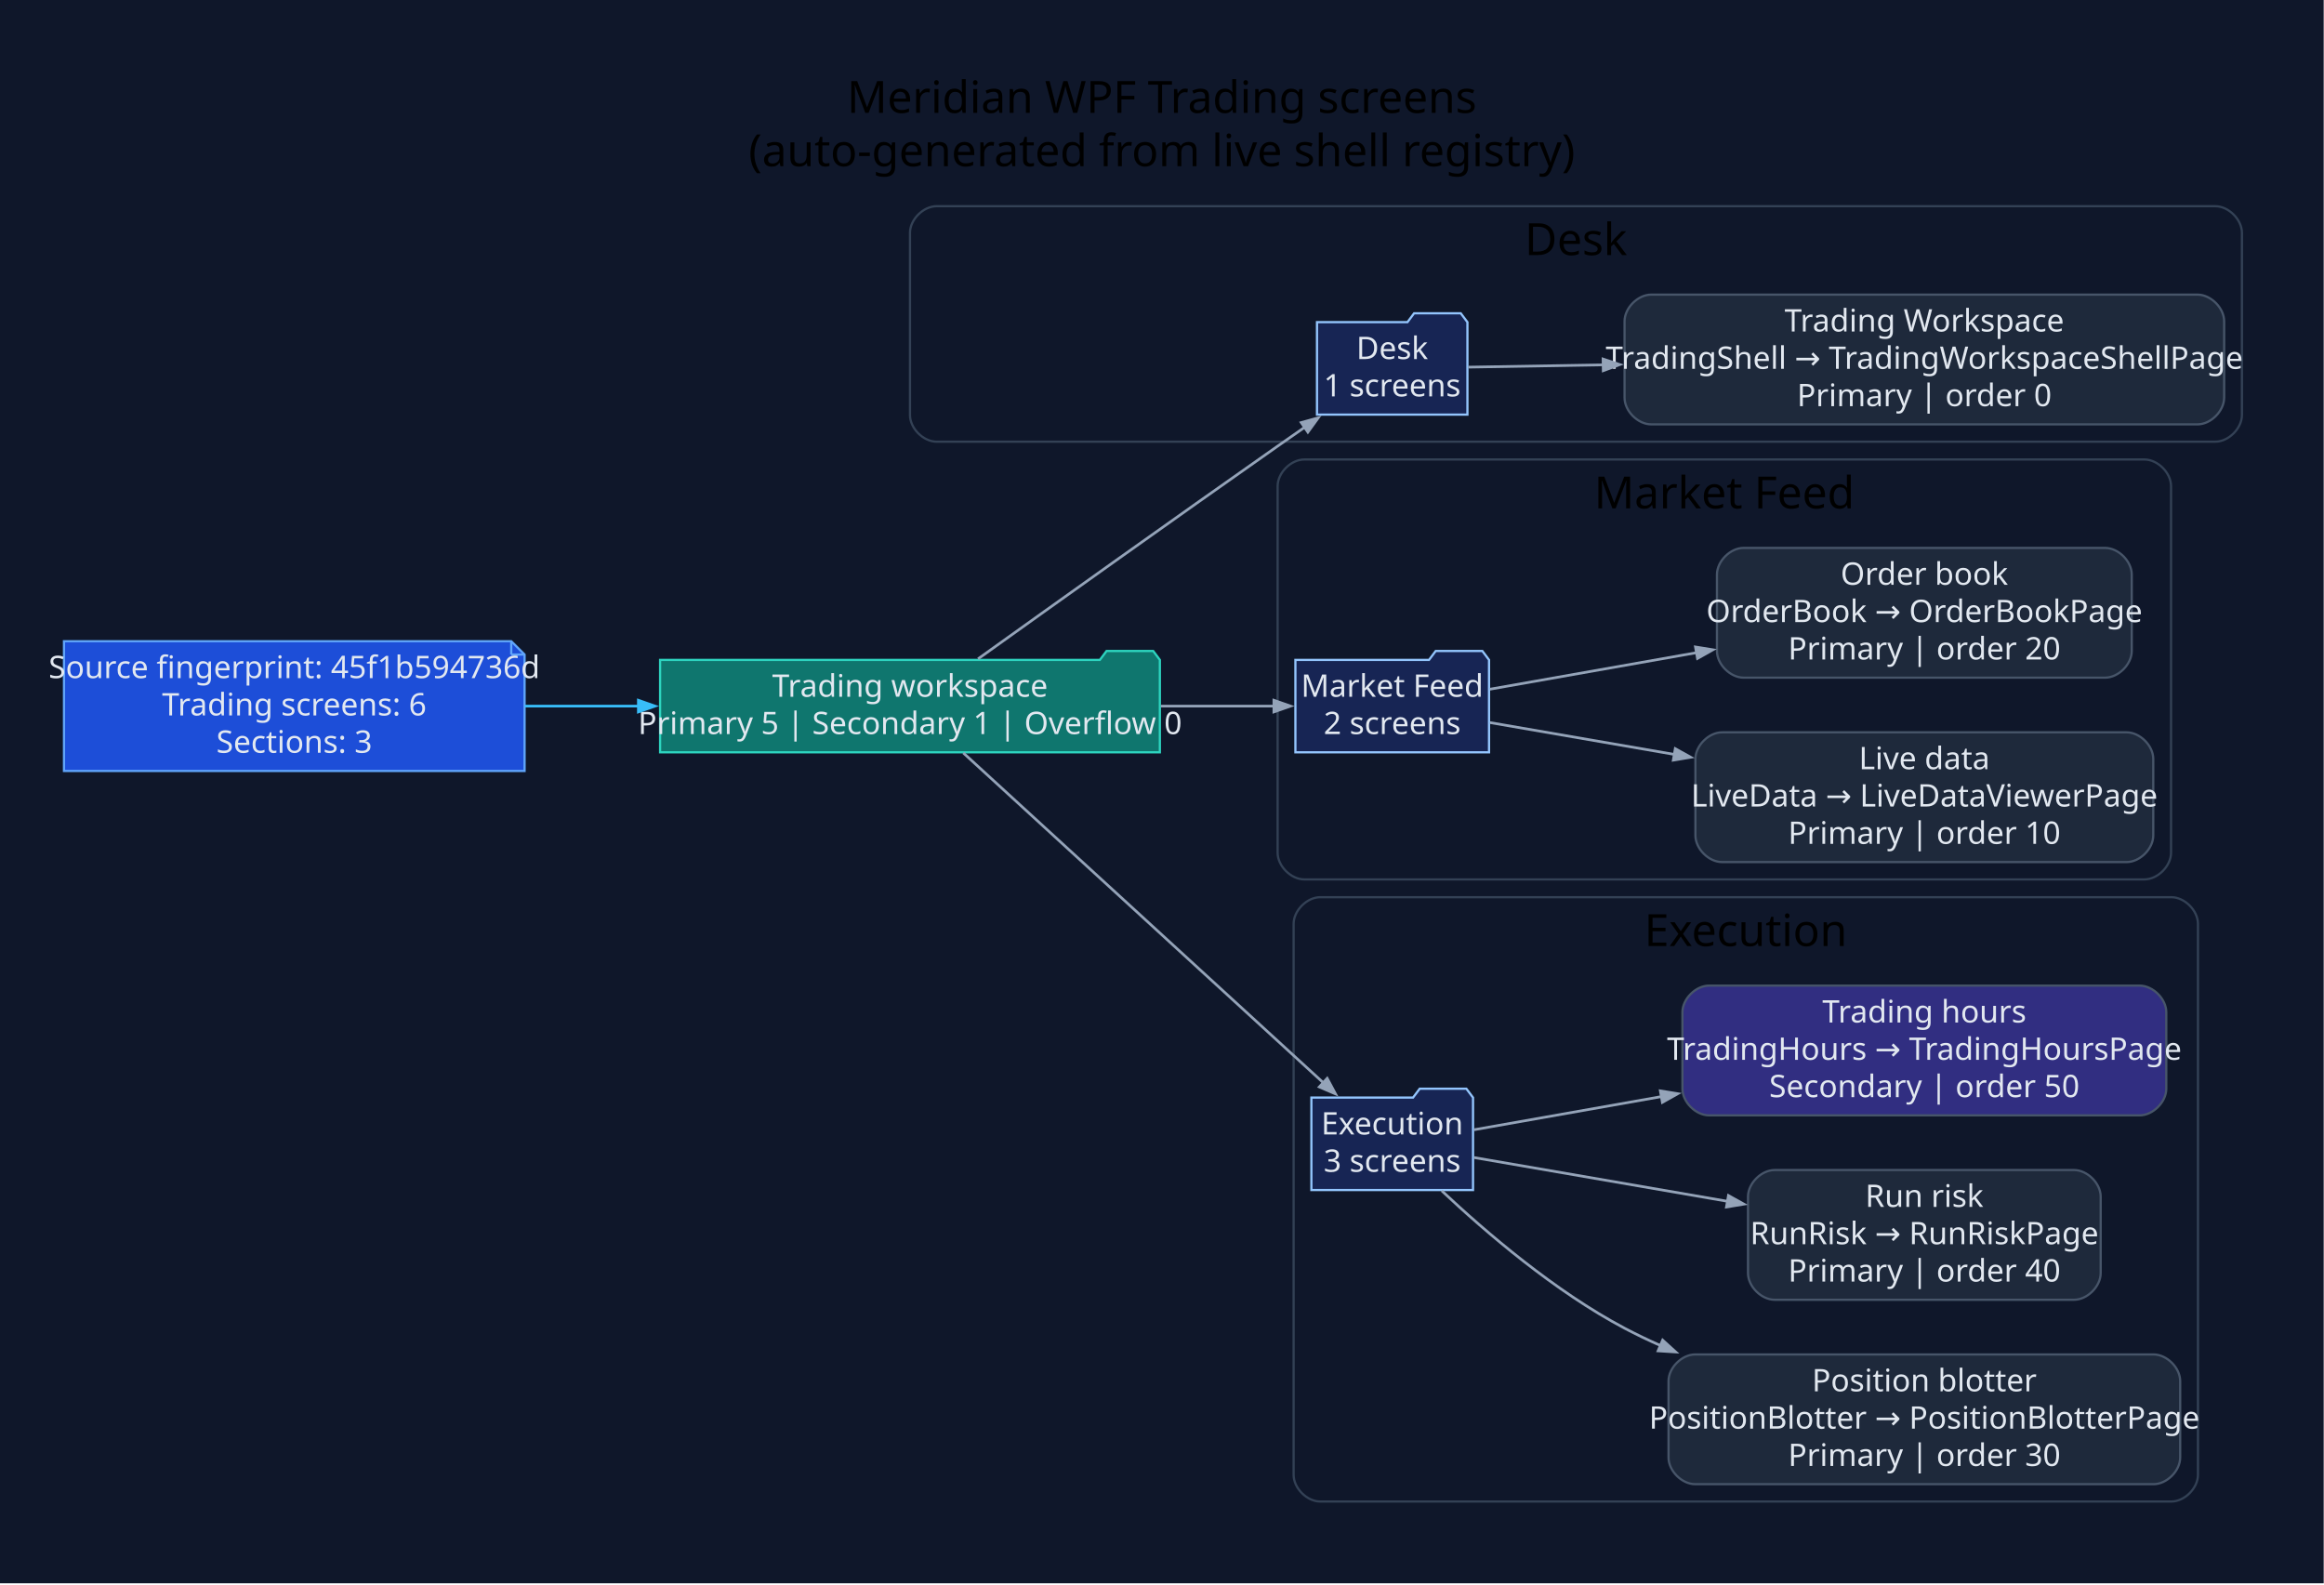
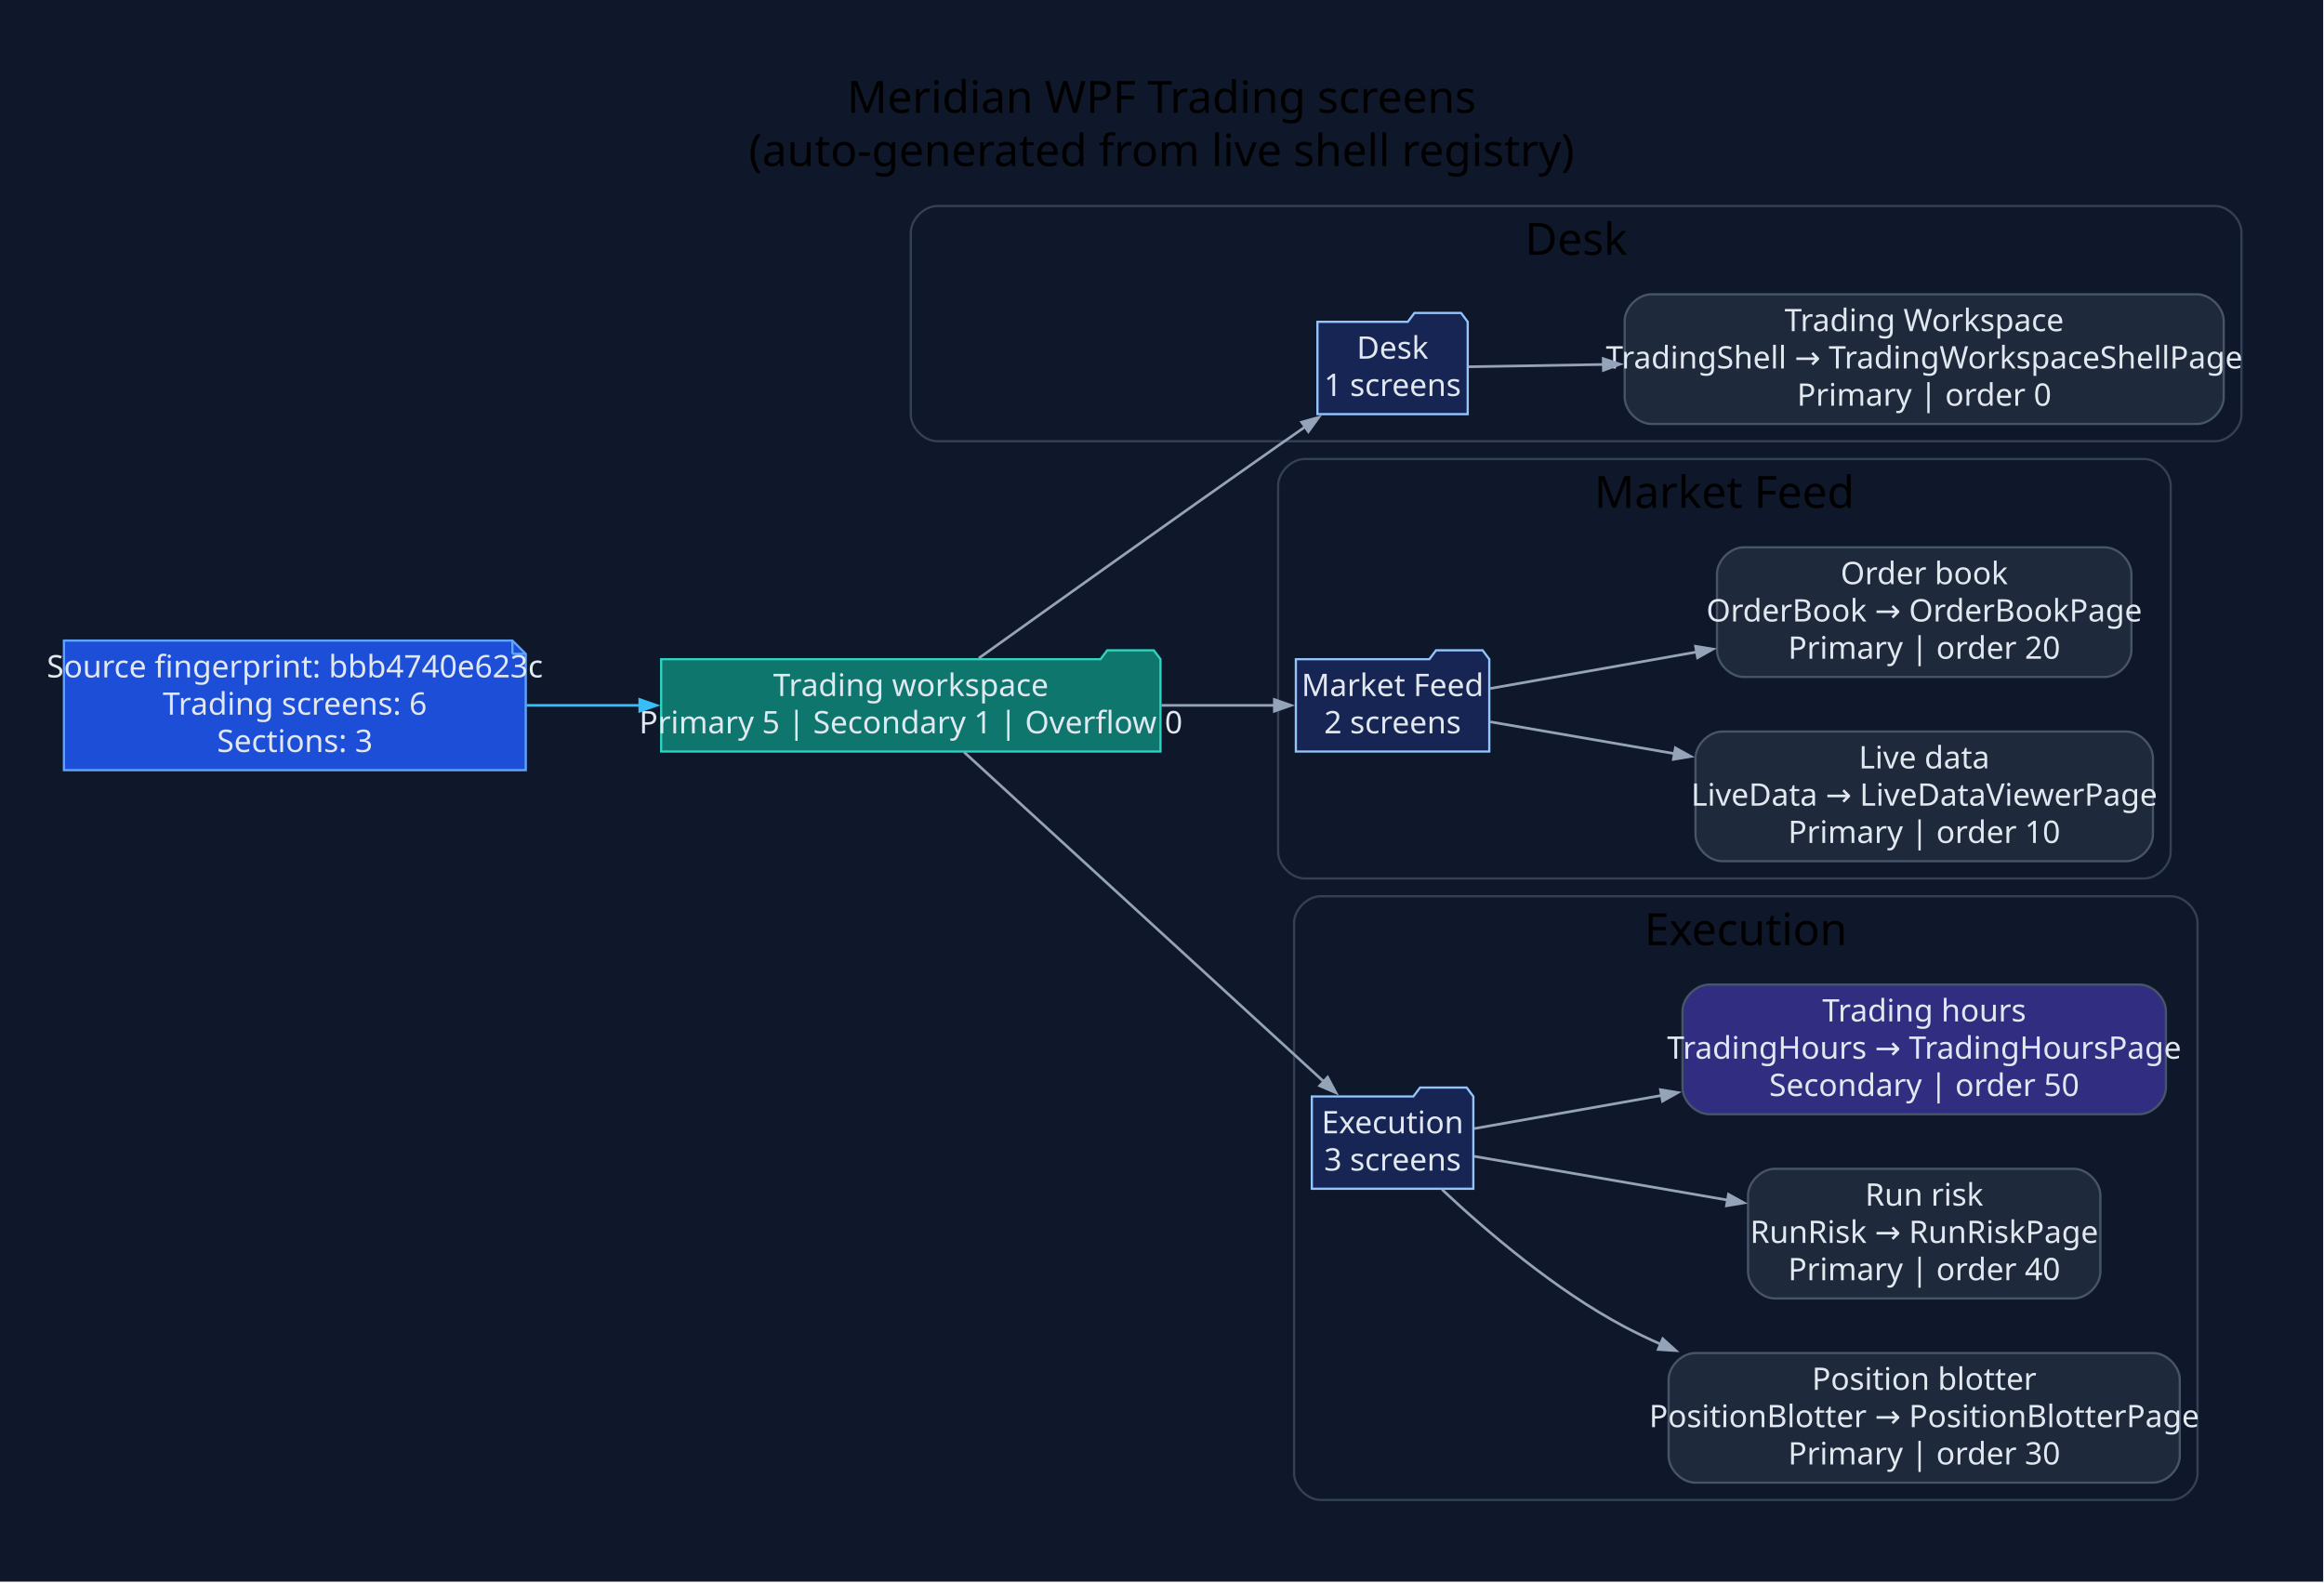
- <svg xmlns="http://www.w3.org/2000/svg" width="1046pt" height="713pt" viewBox="0.00 0.00 1046.00 713.00">
+ <svg xmlns="http://www.w3.org/2000/svg" width="1047pt" height="713pt" viewBox="0.00 0.00 1047.00 713.00">
  <g id="graph0" class="graph" transform="scale(1 1) rotate(0) translate(28.8 683.8)">
-     <polygon fill="#0f172a" stroke="none" points="-28.8,28.8 -28.8,-683.8 1017.06,-683.8 1017.06,28.8 -28.8,28.8" />
-     <text xml:space="preserve" text-anchor="middle" x="494.13" y="-633" font-family="Segoe UI" font-size="20.00">Meridian WPF Trading screens</text>
-     <text xml:space="preserve" text-anchor="middle" x="494.13" y="-609" font-family="Segoe UI" font-size="20.00">(auto-generated from live shell registry)</text>
+     <polygon fill="#0f172a" stroke="none" points="-28.8,28.8 -28.8,-683.8 1017.82,-683.8 1017.82,28.8 -28.8,28.8" />
+     <text xml:space="preserve" text-anchor="middle" x="494.51" y="-633" font-family="Segoe UI" font-size="20.00">Meridian WPF Trading screens</text>
+     <text xml:space="preserve" text-anchor="middle" x="494.51" y="-609" font-family="Segoe UI" font-size="20.00">(auto-generated from live shell registry)</text>
    <g id="clust1" class="cluster">
-       <path fill="#0f172a" stroke="#334155" d="M392.77,-485C392.77,-485 968.26,-485 968.26,-485 974.26,-485 980.26,-491 980.26,-497 980.26,-497 980.26,-579 980.26,-579 980.26,-585 974.26,-591 968.26,-591 968.26,-591 392.77,-591 392.77,-591 386.77,-591 380.77,-585 380.77,-579 380.77,-579 380.77,-497 380.77,-497 380.77,-491 386.77,-485 392.77,-485" />
-       <text xml:space="preserve" text-anchor="middle" x="680.51" y="-569" font-family="Segoe UI" font-size="20.00">Desk</text>
+       <path fill="#0f172a" stroke="#334155" d="M393.54,-485C393.54,-485 969.02,-485 969.02,-485 975.02,-485 981.02,-491 981.02,-497 981.02,-497 981.02,-579 981.02,-579 981.02,-585 975.02,-591 969.02,-591 969.02,-591 393.54,-591 393.54,-591 387.54,-591 381.54,-585 381.54,-579 381.54,-579 381.54,-497 381.54,-497 381.54,-491 387.54,-485 393.54,-485" />
+       <text xml:space="preserve" text-anchor="middle" x="681.28" y="-569" font-family="Segoe UI" font-size="20.00">Desk</text>
    </g>
    <g id="clust2" class="cluster">
-       <path fill="#0f172a" stroke="#334155" d="M558.24,-288C558.24,-288 936.36,-288 936.36,-288 942.36,-288 948.36,-294 948.36,-300 948.36,-300 948.36,-465 948.36,-465 948.36,-471 942.36,-477 936.36,-477 936.36,-477 558.24,-477 558.24,-477 552.24,-477 546.24,-471 546.24,-465 546.24,-465 546.24,-300 546.24,-300 546.24,-294 552.24,-288 558.24,-288" />
-       <text xml:space="preserve" text-anchor="middle" x="747.3" y="-455" font-family="Segoe UI" font-size="20.00">Market Feed</text>
+       <path fill="#0f172a" stroke="#334155" d="M559.01,-288C559.01,-288 937.13,-288 937.13,-288 943.13,-288 949.13,-294 949.13,-300 949.13,-300 949.13,-465 949.13,-465 949.13,-471 943.13,-477 937.13,-477 937.13,-477 559.01,-477 559.01,-477 553.01,-477 547.01,-471 547.01,-465 547.01,-465 547.01,-300 547.01,-300 547.01,-294 553.01,-288 559.01,-288" />
+       <text xml:space="preserve" text-anchor="middle" x="748.07" y="-455" font-family="Segoe UI" font-size="20.00">Market Feed</text>
    </g>
    <g id="clust3" class="cluster">
-       <path fill="#0f172a" stroke="#334155" d="M565.44,-8C565.44,-8 948.47,-8 948.47,-8 954.47,-8 960.47,-14 960.47,-20 960.47,-20 960.47,-268 960.47,-268 960.47,-274 954.47,-280 948.47,-280 948.47,-280 565.44,-280 565.44,-280 559.44,-280 553.44,-274 553.44,-268 553.44,-268 553.44,-20 553.44,-20 553.44,-14 559.44,-8 565.44,-8" />
-       <text xml:space="preserve" text-anchor="middle" x="756.95" y="-258" font-family="Segoe UI" font-size="20.00">Execution</text>
+       <path fill="#0f172a" stroke="#334155" d="M566.2,-8C566.2,-8 949.23,-8 949.23,-8 955.23,-8 961.23,-14 961.23,-20 961.23,-20 961.23,-268 961.23,-268 961.23,-274 955.23,-280 949.23,-280 949.23,-280 566.2,-280 566.2,-280 560.2,-280 554.2,-274 554.2,-268 554.2,-268 554.2,-20 554.2,-20 554.2,-14 560.2,-8 566.2,-8" />
+       <text xml:space="preserve" text-anchor="middle" x="757.72" y="-258" font-family="Segoe UI" font-size="20.00">Execution</text>
    </g>
    <g id="node1" class="node">
-       <polygon fill="#1d4ed8" stroke="#60a5fa" points="201.3,-395.2 0,-395.2 0,-336.8 207.3,-336.8 207.3,-389.2 201.3,-395.2" />
-       <polyline fill="none" stroke="#60a5fa" points="201.3,-395.2 201.3,-389.2" />
-       <polyline fill="none" stroke="#60a5fa" points="207.3,-389.2 201.3,-389.2" />
-       <text xml:space="preserve" text-anchor="middle" x="103.65" y="-378.6" font-family="Segoe UI" font-size="14.00" fill="#e2e8f0">Source fingerprint: 45f1b594736d</text>
-       <text xml:space="preserve" text-anchor="middle" x="103.65" y="-361.8" font-family="Segoe UI" font-size="14.00" fill="#e2e8f0">Trading screens: 6</text>
-       <text xml:space="preserve" text-anchor="middle" x="103.65" y="-345" font-family="Segoe UI" font-size="14.00" fill="#e2e8f0">Sections: 3</text>
+       <polygon fill="#1d4ed8" stroke="#60a5fa" points="202.06,-395.2 0,-395.2 0,-336.8 208.06,-336.8 208.06,-389.2 202.06,-395.2" />
+       <polyline fill="none" stroke="#60a5fa" points="202.06,-395.2 202.06,-389.2" />
+       <polyline fill="none" stroke="#60a5fa" points="208.06,-389.2 202.06,-389.2" />
+       <text xml:space="preserve" text-anchor="middle" x="104.03" y="-378.6" font-family="Segoe UI" font-size="14.00" fill="#e2e8f0">Source fingerprint: bbb4740e623c</text>
+       <text xml:space="preserve" text-anchor="middle" x="104.03" y="-361.8" font-family="Segoe UI" font-size="14.00" fill="#e2e8f0">Trading screens: 6</text>
+       <text xml:space="preserve" text-anchor="middle" x="104.03" y="-345" font-family="Segoe UI" font-size="14.00" fill="#e2e8f0">Sections: 3</text>
    </g>
    <g id="node2" class="node">
-       <polygon fill="#0f766e" stroke="#2dd4bf" points="493.24,-386.8 490.24,-390.8 469.24,-390.8 466.24,-386.8 268.3,-386.8 268.3,-345.2 493.24,-345.2 493.24,-386.8" />
-       <text xml:space="preserve" text-anchor="middle" x="380.77" y="-370.2" font-family="Segoe UI" font-size="14.00" fill="#e2e8f0">Trading workspace</text>
-       <text xml:space="preserve" text-anchor="middle" x="380.77" y="-353.4" font-family="Segoe UI" font-size="14.00" fill="#e2e8f0">Primary 5 | Secondary 1 | Overflow 0</text>
+       <polygon fill="#0f766e" stroke="#2dd4bf" points="494.01,-386.8 491.01,-390.8 470.01,-390.8 467.01,-386.8 269.06,-386.8 269.06,-345.2 494.01,-345.2 494.01,-386.8" />
+       <text xml:space="preserve" text-anchor="middle" x="381.54" y="-370.2" font-family="Segoe UI" font-size="14.00" fill="#e2e8f0">Trading workspace</text>
+       <text xml:space="preserve" text-anchor="middle" x="381.54" y="-353.4" font-family="Segoe UI" font-size="14.00" fill="#e2e8f0">Primary 5 | Secondary 1 | Overflow 0</text>
    </g>
    <g id="edge1" class="edge">
-       <path fill="none" stroke="#38bdf8" stroke-width="1.2" d="M207.48,-366C224.25,-366 241.75,-366 258.9,-366" />
-       <polygon fill="#38bdf8" stroke="#38bdf8" stroke-width="1.2" points="258.52,-368.63 266.02,-366 258.52,-363.38 258.52,-368.63" />
+       <path fill="none" stroke="#38bdf8" stroke-width="1.2" d="M208.4,-366C225.18,-366 242.68,-366 259.82,-366" />
+       <polygon fill="#38bdf8" stroke="#38bdf8" stroke-width="1.2" points="259.43,-368.63 266.93,-366 259.43,-363.38 259.43,-368.63" />
    </g>
    <g id="node3" class="node">
-       <polygon fill="#172554" stroke="#93c5fd" points="631.67,-538.8 628.67,-542.8 607.67,-542.8 604.67,-538.8 563.96,-538.8 563.96,-497.2 631.67,-497.2 631.67,-538.8" />
-       <text xml:space="preserve" text-anchor="middle" x="597.81" y="-522.2" font-family="Segoe UI" font-size="14.00" fill="#e2e8f0">Desk</text>
-       <text xml:space="preserve" text-anchor="middle" x="597.81" y="-505.4" font-family="Segoe UI" font-size="14.00" fill="#e2e8f0">1 screens</text>
+       <polygon fill="#172554" stroke="#93c5fd" points="632.43,-538.8 629.43,-542.8 608.43,-542.8 605.43,-538.8 564.73,-538.8 564.73,-497.2 632.43,-497.2 632.43,-538.8" />
+       <text xml:space="preserve" text-anchor="middle" x="598.58" y="-522.2" font-family="Segoe UI" font-size="14.00" fill="#e2e8f0">Desk</text>
+       <text xml:space="preserve" text-anchor="middle" x="598.58" y="-505.4" font-family="Segoe UI" font-size="14.00" fill="#e2e8f0">1 screens</text>
    </g>
    <g id="edge2" class="edge">
-       <path fill="none" stroke="#94a3b8" stroke-width="1.2" d="M411.4,-387.25C444.27,-410.78 498.91,-449.79 546.24,-483 550.23,-485.8 554.4,-488.71 558.57,-491.61" />
-       <polygon fill="#94a3b8" stroke="#94a3b8" stroke-width="1.2" points="556.87,-493.62 564.52,-495.74 559.86,-489.31 556.87,-493.62" />
+       <path fill="none" stroke="#94a3b8" stroke-width="1.2" d="M412.17,-387.25C445.04,-410.78 499.68,-449.79 547.01,-483 551,-485.8 555.17,-488.71 559.34,-491.61" />
+       <polygon fill="#94a3b8" stroke="#94a3b8" stroke-width="1.2" points="557.63,-493.62 565.29,-495.74 560.63,-489.31 557.63,-493.62" />
    </g>
    <g id="node5" class="node">
-       <polygon fill="#172554" stroke="#93c5fd" points="641.39,-386.8 638.39,-390.8 617.39,-390.8 614.39,-386.8 554.24,-386.8 554.24,-345.2 641.39,-345.2 641.39,-386.8" />
-       <text xml:space="preserve" text-anchor="middle" x="597.81" y="-370.2" font-family="Segoe UI" font-size="14.00" fill="#e2e8f0">Market Feed</text>
-       <text xml:space="preserve" text-anchor="middle" x="597.81" y="-353.4" font-family="Segoe UI" font-size="14.00" fill="#e2e8f0">2 screens</text>
+       <polygon fill="#172554" stroke="#93c5fd" points="642.15,-386.8 639.15,-390.8 618.15,-390.8 615.15,-386.8 555.01,-386.8 555.01,-345.2 642.15,-345.2 642.15,-386.8" />
+       <text xml:space="preserve" text-anchor="middle" x="598.58" y="-370.2" font-family="Segoe UI" font-size="14.00" fill="#e2e8f0">Market Feed</text>
+       <text xml:space="preserve" text-anchor="middle" x="598.58" y="-353.4" font-family="Segoe UI" font-size="14.00" fill="#e2e8f0">2 screens</text>
    </g>
    <g id="edge4" class="edge">
-       <path fill="none" stroke="#94a3b8" stroke-width="1.2" d="M493.7,-366C511.62,-366 529.37,-366 544.96,-366" />
-       <polygon fill="#94a3b8" stroke="#94a3b8" stroke-width="1.2" points="544.56,-368.63 552.06,-366 544.56,-363.38 544.56,-368.63" />
+       <path fill="none" stroke="#94a3b8" stroke-width="1.2" d="M494.47,-366C512.38,-366 530.13,-366 545.73,-366" />
+       <polygon fill="#94a3b8" stroke="#94a3b8" stroke-width="1.2" points="545.33,-368.63 552.83,-366 545.33,-363.38 545.33,-368.63" />
    </g>
    <g id="node8" class="node">
-       <polygon fill="#172554" stroke="#93c5fd" points="634.19,-189.8 631.19,-193.8 610.19,-193.8 607.19,-189.8 561.44,-189.8 561.44,-148.2 634.19,-148.2 634.19,-189.8" />
-       <text xml:space="preserve" text-anchor="middle" x="597.81" y="-173.2" font-family="Segoe UI" font-size="14.00" fill="#e2e8f0">Execution</text>
-       <text xml:space="preserve" text-anchor="middle" x="597.81" y="-156.4" font-family="Segoe UI" font-size="14.00" fill="#e2e8f0">3 screens</text>
+       <polygon fill="#172554" stroke="#93c5fd" points="634.96,-189.8 631.96,-193.8 610.96,-193.8 607.96,-189.8 562.2,-189.8 562.2,-148.2 634.96,-148.2 634.96,-189.8" />
+       <text xml:space="preserve" text-anchor="middle" x="598.58" y="-173.2" font-family="Segoe UI" font-size="14.00" fill="#e2e8f0">Execution</text>
+       <text xml:space="preserve" text-anchor="middle" x="598.58" y="-156.4" font-family="Segoe UI" font-size="14.00" fill="#e2e8f0">3 screens</text>
    </g>
    <g id="edge7" class="edge">
-       <path fill="none" stroke="#94a3b8" stroke-width="1.2" d="M404.78,-344.92C443.97,-309.02 523.61,-236.06 567,-196.31" />
-       <polygon fill="#94a3b8" stroke="#94a3b8" stroke-width="1.2" points="568.55,-198.46 572.3,-191.46 565,-194.59 568.55,-198.46" />
+       <path fill="none" stroke="#94a3b8" stroke-width="1.2" d="M405.55,-344.92C444.73,-309.02 524.37,-236.06 567.77,-196.31" />
+       <polygon fill="#94a3b8" stroke="#94a3b8" stroke-width="1.2" points="569.31,-198.46 573.07,-191.46 565.76,-194.59 569.31,-198.46" />
    </g>
    <g id="node4" class="node">
-       <path fill="#1e293b" stroke="#475569" d="M960.26,-551.2C960.26,-551.2 714.39,-551.2 714.39,-551.2 708.39,-551.2 702.39,-545.2 702.39,-539.2 702.39,-539.2 702.39,-504.8 702.39,-504.8 702.39,-498.8 708.39,-492.8 714.39,-492.8 714.39,-492.8 960.26,-492.8 960.26,-492.8 966.26,-492.8 972.26,-498.8 972.26,-504.8 972.26,-504.8 972.26,-539.2 972.26,-539.2 972.26,-545.2 966.26,-551.2 960.26,-551.2" />
-       <text xml:space="preserve" text-anchor="middle" x="837.32" y="-534.6" font-family="Segoe UI" font-size="14.00" fill="#e2e8f0">Trading Workspace</text>
-       <text xml:space="preserve" text-anchor="middle" x="837.32" y="-517.8" font-family="Segoe UI" font-size="14.00" fill="#e2e8f0">TradingShell → TradingWorkspaceShellPage</text>
-       <text xml:space="preserve" text-anchor="middle" x="837.32" y="-501" font-family="Segoe UI" font-size="14.00" fill="#e2e8f0">Primary | order 0</text>
+       <path fill="#1e293b" stroke="#475569" d="M961.02,-551.2C961.02,-551.2 715.15,-551.2 715.15,-551.2 709.15,-551.2 703.15,-545.2 703.15,-539.2 703.15,-539.2 703.15,-504.8 703.15,-504.8 703.15,-498.8 709.15,-492.8 715.15,-492.8 715.15,-492.8 961.02,-492.8 961.02,-492.8 967.02,-492.8 973.02,-498.8 973.02,-504.8 973.02,-504.8 973.02,-539.2 973.02,-539.2 973.02,-545.2 967.02,-551.2 961.02,-551.2" />
+       <text xml:space="preserve" text-anchor="middle" x="838.09" y="-534.6" font-family="Segoe UI" font-size="14.00" fill="#e2e8f0">Trading Workspace</text>
+       <text xml:space="preserve" text-anchor="middle" x="838.09" y="-517.8" font-family="Segoe UI" font-size="14.00" fill="#e2e8f0">TradingShell → TradingWorkspaceShellPage</text>
+       <text xml:space="preserve" text-anchor="middle" x="838.09" y="-501" font-family="Segoe UI" font-size="14.00" fill="#e2e8f0">Primary | order 0</text>
    </g>
    <g id="edge3" class="edge">
-       <path fill="none" stroke="#94a3b8" stroke-width="1.2" d="M632.09,-518.56C648.77,-518.84 670.24,-519.2 692.96,-519.59" />
-       <polygon fill="#94a3b8" stroke="#94a3b8" stroke-width="1.2" points="692.71,-522.21 700.25,-519.71 692.8,-516.96 692.71,-522.21" />
+       <path fill="none" stroke="#94a3b8" stroke-width="1.2" d="M632.86,-518.56C649.54,-518.84 671,-519.2 693.73,-519.59" />
+       <polygon fill="#94a3b8" stroke="#94a3b8" stroke-width="1.2" points="693.48,-522.21 701.02,-519.71 693.56,-516.96 693.48,-522.21" />
    </g>
    <g id="node6" class="node">
-       <path fill="#1e293b" stroke="#475569" d="M928.36,-354.2C928.36,-354.2 746.28,-354.2 746.28,-354.2 740.28,-354.2 734.28,-348.2 734.28,-342.2 734.28,-342.2 734.28,-307.8 734.28,-307.8 734.28,-301.8 740.28,-295.8 746.28,-295.8 746.28,-295.8 928.36,-295.8 928.36,-295.8 934.36,-295.8 940.36,-301.8 940.36,-307.8 940.36,-307.8 940.36,-342.2 940.36,-342.2 940.36,-348.2 934.36,-354.2 928.36,-354.2" />
-       <text xml:space="preserve" text-anchor="middle" x="837.32" y="-337.6" font-family="Segoe UI" font-size="14.00" fill="#e2e8f0">Live data</text>
-       <text xml:space="preserve" text-anchor="middle" x="837.32" y="-320.8" font-family="Segoe UI" font-size="14.00" fill="#e2e8f0">LiveData → LiveDataViewerPage</text>
-       <text xml:space="preserve" text-anchor="middle" x="837.32" y="-304" font-family="Segoe UI" font-size="14.00" fill="#e2e8f0">Primary | order 10</text>
+       <path fill="#1e293b" stroke="#475569" d="M929.13,-354.2C929.13,-354.2 747.05,-354.2 747.05,-354.2 741.05,-354.2 735.05,-348.2 735.05,-342.2 735.05,-342.2 735.05,-307.8 735.05,-307.8 735.05,-301.8 741.05,-295.8 747.05,-295.8 747.05,-295.8 929.13,-295.8 929.13,-295.8 935.13,-295.8 941.13,-301.8 941.13,-307.8 941.13,-307.8 941.13,-342.2 941.13,-342.2 941.13,-348.2 935.13,-354.2 929.13,-354.2" />
+       <text xml:space="preserve" text-anchor="middle" x="838.09" y="-337.6" font-family="Segoe UI" font-size="14.00" fill="#e2e8f0">Live data</text>
+       <text xml:space="preserve" text-anchor="middle" x="838.09" y="-320.8" font-family="Segoe UI" font-size="14.00" fill="#e2e8f0">LiveData → LiveDataViewerPage</text>
+       <text xml:space="preserve" text-anchor="middle" x="838.09" y="-304" font-family="Segoe UI" font-size="14.00" fill="#e2e8f0">Primary | order 10</text>
    </g>
    <g id="edge5" class="edge">
-       <path fill="none" stroke="#94a3b8" stroke-width="1.2" d="M641.83,-358.58C665.21,-354.54 695.31,-349.34 724.82,-344.25" />
-       <polygon fill="#94a3b8" stroke="#94a3b8" stroke-width="1.2" points="725.21,-346.84 732.16,-342.98 724.32,-341.67 725.21,-346.84" />
+       <path fill="none" stroke="#94a3b8" stroke-width="1.2" d="M642.59,-358.58C665.97,-354.54 696.08,-349.34 725.58,-344.25" />
+       <polygon fill="#94a3b8" stroke="#94a3b8" stroke-width="1.2" points="725.98,-346.84 732.92,-342.98 725.08,-341.67 725.98,-346.84" />
    </g>
    <g id="node7" class="node">
-       <path fill="#1e293b" stroke="#475569" d="M918.67,-437.2C918.67,-437.2 755.98,-437.2 755.98,-437.2 749.98,-437.2 743.98,-431.2 743.98,-425.2 743.98,-425.2 743.98,-390.8 743.98,-390.8 743.98,-384.8 749.98,-378.8 755.98,-378.8 755.98,-378.8 918.67,-378.8 918.67,-378.8 924.67,-378.8 930.67,-384.8 930.67,-390.8 930.67,-390.8 930.67,-425.2 930.67,-425.2 930.67,-431.2 924.67,-437.2 918.67,-437.2" />
-       <text xml:space="preserve" text-anchor="middle" x="837.32" y="-420.6" font-family="Segoe UI" font-size="14.00" fill="#e2e8f0">Order book</text>
-       <text xml:space="preserve" text-anchor="middle" x="837.32" y="-403.8" font-family="Segoe UI" font-size="14.00" fill="#e2e8f0">OrderBook → OrderBookPage</text>
-       <text xml:space="preserve" text-anchor="middle" x="837.32" y="-387" font-family="Segoe UI" font-size="14.00" fill="#e2e8f0">Primary | order 20</text>
+       <path fill="#1e293b" stroke="#475569" d="M919.43,-437.2C919.43,-437.2 756.74,-437.2 756.74,-437.2 750.74,-437.2 744.74,-431.2 744.74,-425.2 744.74,-425.2 744.74,-390.8 744.74,-390.8 744.74,-384.8 750.74,-378.8 756.74,-378.8 756.74,-378.8 919.43,-378.8 919.43,-378.8 925.43,-378.8 931.43,-384.8 931.43,-390.8 931.43,-390.8 931.43,-425.2 931.43,-425.2 931.43,-431.2 925.43,-437.2 919.43,-437.2" />
+       <text xml:space="preserve" text-anchor="middle" x="838.09" y="-420.6" font-family="Segoe UI" font-size="14.00" fill="#e2e8f0">Order book</text>
+       <text xml:space="preserve" text-anchor="middle" x="838.09" y="-403.8" font-family="Segoe UI" font-size="14.00" fill="#e2e8f0">OrderBook → OrderBookPage</text>
+       <text xml:space="preserve" text-anchor="middle" x="838.09" y="-387" font-family="Segoe UI" font-size="14.00" fill="#e2e8f0">Primary | order 20</text>
    </g>
    <g id="edge6" class="edge">
-       <path fill="none" stroke="#94a3b8" stroke-width="1.2" d="M641.83,-373.61C667.85,-378.21 702.21,-384.28 734.8,-390.05" />
-       <polygon fill="#94a3b8" stroke="#94a3b8" stroke-width="1.2" points="734.3,-392.62 742.15,-391.35 735.22,-387.46 734.3,-392.62" />
+       <path fill="none" stroke="#94a3b8" stroke-width="1.2" d="M642.59,-373.61C668.62,-378.21 702.97,-384.28 735.56,-390.05" />
+       <polygon fill="#94a3b8" stroke="#94a3b8" stroke-width="1.2" points="735.07,-392.62 742.91,-391.35 735.98,-387.46 735.07,-392.62" />
    </g>
    <g id="node9" class="node">
-       <path fill="#1e293b" stroke="#475569" d="M940.47,-74.2C940.47,-74.2 734.18,-74.2 734.18,-74.2 728.18,-74.2 722.18,-68.2 722.18,-62.2 722.18,-62.2 722.18,-27.8 722.18,-27.8 722.18,-21.8 728.18,-15.8 734.18,-15.8 734.18,-15.8 940.47,-15.8 940.47,-15.8 946.47,-15.8 952.47,-21.8 952.47,-27.8 952.47,-27.8 952.47,-62.2 952.47,-62.2 952.47,-68.2 946.47,-74.2 940.47,-74.2" />
-       <text xml:space="preserve" text-anchor="middle" x="837.32" y="-57.6" font-family="Segoe UI" font-size="14.00" fill="#e2e8f0">Position blotter</text>
-       <text xml:space="preserve" text-anchor="middle" x="837.32" y="-40.8" font-family="Segoe UI" font-size="14.00" fill="#e2e8f0">PositionBlotter → PositionBlotterPage</text>
-       <text xml:space="preserve" text-anchor="middle" x="837.32" y="-24" font-family="Segoe UI" font-size="14.00" fill="#e2e8f0">Primary | order 30</text>
+       <path fill="#1e293b" stroke="#475569" d="M941.23,-74.2C941.23,-74.2 734.94,-74.2 734.94,-74.2 728.94,-74.2 722.94,-68.2 722.94,-62.2 722.94,-62.2 722.94,-27.8 722.94,-27.8 722.94,-21.8 728.94,-15.8 734.94,-15.8 734.94,-15.8 941.23,-15.8 941.23,-15.8 947.23,-15.8 953.23,-21.8 953.23,-27.8 953.23,-27.8 953.23,-62.2 953.23,-62.2 953.23,-68.2 947.23,-74.2 941.23,-74.2" />
+       <text xml:space="preserve" text-anchor="middle" x="838.09" y="-57.6" font-family="Segoe UI" font-size="14.00" fill="#e2e8f0">Position blotter</text>
+       <text xml:space="preserve" text-anchor="middle" x="838.09" y="-40.8" font-family="Segoe UI" font-size="14.00" fill="#e2e8f0">PositionBlotter → PositionBlotterPage</text>
+       <text xml:space="preserve" text-anchor="middle" x="838.09" y="-24" font-family="Segoe UI" font-size="14.00" fill="#e2e8f0">Primary | order 30</text>
    </g>
    <g id="edge8" class="edge">
-       <path fill="none" stroke="#94a3b8" stroke-width="1.2" d="M620.1,-147.87C639.91,-129.25 671.01,-102.59 702.39,-86 707.66,-83.21 713.15,-80.58 718.77,-78.11" />
-       <polygon fill="#94a3b8" stroke="#94a3b8" stroke-width="1.2" points="719.53,-80.64 725.41,-75.3 717.48,-75.8 719.53,-80.64" />
+       <path fill="none" stroke="#94a3b8" stroke-width="1.2" d="M620.86,-147.87C640.67,-129.25 671.78,-102.59 703.15,-86 708.42,-83.21 713.91,-80.58 719.53,-78.11" />
+       <polygon fill="#94a3b8" stroke="#94a3b8" stroke-width="1.2" points="720.29,-80.64 726.18,-75.3 718.25,-75.8 720.29,-80.64" />
    </g>
    <g id="node10" class="node">
-       <path fill="#1e293b" stroke="#475569" d="M904.69,-157.2C904.69,-157.2 769.95,-157.2 769.95,-157.2 763.95,-157.2 757.95,-151.2 757.95,-145.2 757.95,-145.2 757.95,-110.8 757.95,-110.8 757.95,-104.8 763.95,-98.8 769.95,-98.8 769.95,-98.8 904.69,-98.8 904.69,-98.8 910.69,-98.8 916.69,-104.8 916.69,-110.8 916.69,-110.8 916.69,-145.2 916.69,-145.2 916.69,-151.2 910.69,-157.2 904.69,-157.2" />
-       <text xml:space="preserve" text-anchor="middle" x="837.32" y="-140.6" font-family="Segoe UI" font-size="14.00" fill="#e2e8f0">Run risk</text>
-       <text xml:space="preserve" text-anchor="middle" x="837.32" y="-123.8" font-family="Segoe UI" font-size="14.00" fill="#e2e8f0">RunRisk → RunRiskPage</text>
-       <text xml:space="preserve" text-anchor="middle" x="837.32" y="-107" font-family="Segoe UI" font-size="14.00" fill="#e2e8f0">Primary | order 40</text>
+       <path fill="#1e293b" stroke="#475569" d="M905.46,-157.2C905.46,-157.2 770.72,-157.2 770.72,-157.2 764.72,-157.2 758.72,-151.2 758.72,-145.2 758.72,-145.2 758.72,-110.8 758.72,-110.8 758.72,-104.8 764.72,-98.8 770.72,-98.8 770.72,-98.8 905.46,-98.8 905.46,-98.8 911.46,-98.8 917.46,-104.8 917.46,-110.8 917.46,-110.8 917.46,-145.2 917.46,-145.2 917.46,-151.2 911.46,-157.2 905.46,-157.2" />
+       <text xml:space="preserve" text-anchor="middle" x="838.09" y="-140.6" font-family="Segoe UI" font-size="14.00" fill="#e2e8f0">Run risk</text>
+       <text xml:space="preserve" text-anchor="middle" x="838.09" y="-123.8" font-family="Segoe UI" font-size="14.00" fill="#e2e8f0">RunRisk → RunRiskPage</text>
+       <text xml:space="preserve" text-anchor="middle" x="838.09" y="-107" font-family="Segoe UI" font-size="14.00" fill="#e2e8f0">Primary | order 40</text>
    </g>
    <g id="edge9" class="edge">
-       <path fill="none" stroke="#94a3b8" stroke-width="1.2" d="M634.63,-162.82C664.87,-157.6 709.44,-149.9 749,-143.07" />
-       <polygon fill="#94a3b8" stroke="#94a3b8" stroke-width="1.2" points="749.15,-145.71 756.09,-141.85 748.25,-140.54 749.15,-145.71" />
+       <path fill="none" stroke="#94a3b8" stroke-width="1.2" d="M635.39,-162.82C665.63,-157.6 710.21,-149.9 749.76,-143.07" />
+       <polygon fill="#94a3b8" stroke="#94a3b8" stroke-width="1.2" points="749.91,-145.71 756.86,-141.85 749.02,-140.54 749.91,-145.71" />
    </g>
    <g id="node11" class="node">
-       <path fill="#312e81" stroke="#475569" d="M934.22,-240.2C934.22,-240.2 740.43,-240.2 740.43,-240.2 734.43,-240.2 728.43,-234.2 728.43,-228.2 728.43,-228.2 728.43,-193.8 728.43,-193.8 728.43,-187.8 734.43,-181.8 740.43,-181.8 740.43,-181.8 934.22,-181.8 934.22,-181.8 940.22,-181.8 946.22,-187.8 946.22,-193.8 946.22,-193.8 946.22,-228.2 946.22,-228.2 946.22,-234.2 940.22,-240.2 934.22,-240.2" />
-       <text xml:space="preserve" text-anchor="middle" x="837.32" y="-223.6" font-family="Segoe UI" font-size="14.00" fill="#e2e8f0">Trading hours</text>
-       <text xml:space="preserve" text-anchor="middle" x="837.32" y="-206.8" font-family="Segoe UI" font-size="14.00" fill="#e2e8f0">TradingHours → TradingHoursPage</text>
-       <text xml:space="preserve" text-anchor="middle" x="837.32" y="-190" font-family="Segoe UI" font-size="14.00" fill="#e2e8f0">Secondary | order 50</text>
+       <path fill="#312e81" stroke="#475569" d="M934.98,-240.2C934.98,-240.2 741.19,-240.2 741.19,-240.2 735.19,-240.2 729.19,-234.2 729.19,-228.2 729.19,-228.2 729.19,-193.8 729.19,-193.8 729.19,-187.8 735.19,-181.8 741.19,-181.8 741.19,-181.8 934.98,-181.8 934.98,-181.8 940.98,-181.8 946.98,-187.8 946.98,-193.8 946.98,-193.8 946.98,-228.2 946.98,-228.2 946.98,-234.2 940.98,-240.2 934.98,-240.2" />
+       <text xml:space="preserve" text-anchor="middle" x="838.09" y="-223.6" font-family="Segoe UI" font-size="14.00" fill="#e2e8f0">Trading hours</text>
+       <text xml:space="preserve" text-anchor="middle" x="838.09" y="-206.8" font-family="Segoe UI" font-size="14.00" fill="#e2e8f0">TradingHours → TradingHoursPage</text>
+       <text xml:space="preserve" text-anchor="middle" x="838.09" y="-190" font-family="Segoe UI" font-size="14.00" fill="#e2e8f0">Secondary | order 50</text>
    </g>
    <g id="edge10" class="edge">
-       <path fill="none" stroke="#94a3b8" stroke-width="1.2" d="M634.63,-175.33C657.39,-179.36 688.28,-184.82 719.03,-190.26" />
-       <polygon fill="#94a3b8" stroke="#94a3b8" stroke-width="1.2" points="718.5,-192.83 726.34,-191.55 719.41,-187.66 718.5,-192.83" />
+       <path fill="none" stroke="#94a3b8" stroke-width="1.2" d="M635.39,-175.33C658.16,-179.36 689.04,-184.82 719.8,-190.26" />
+       <polygon fill="#94a3b8" stroke="#94a3b8" stroke-width="1.2" points="719.26,-192.83 727.1,-191.55 720.18,-187.66 719.26,-192.83" />
    </g>
  </g>
</svg>
